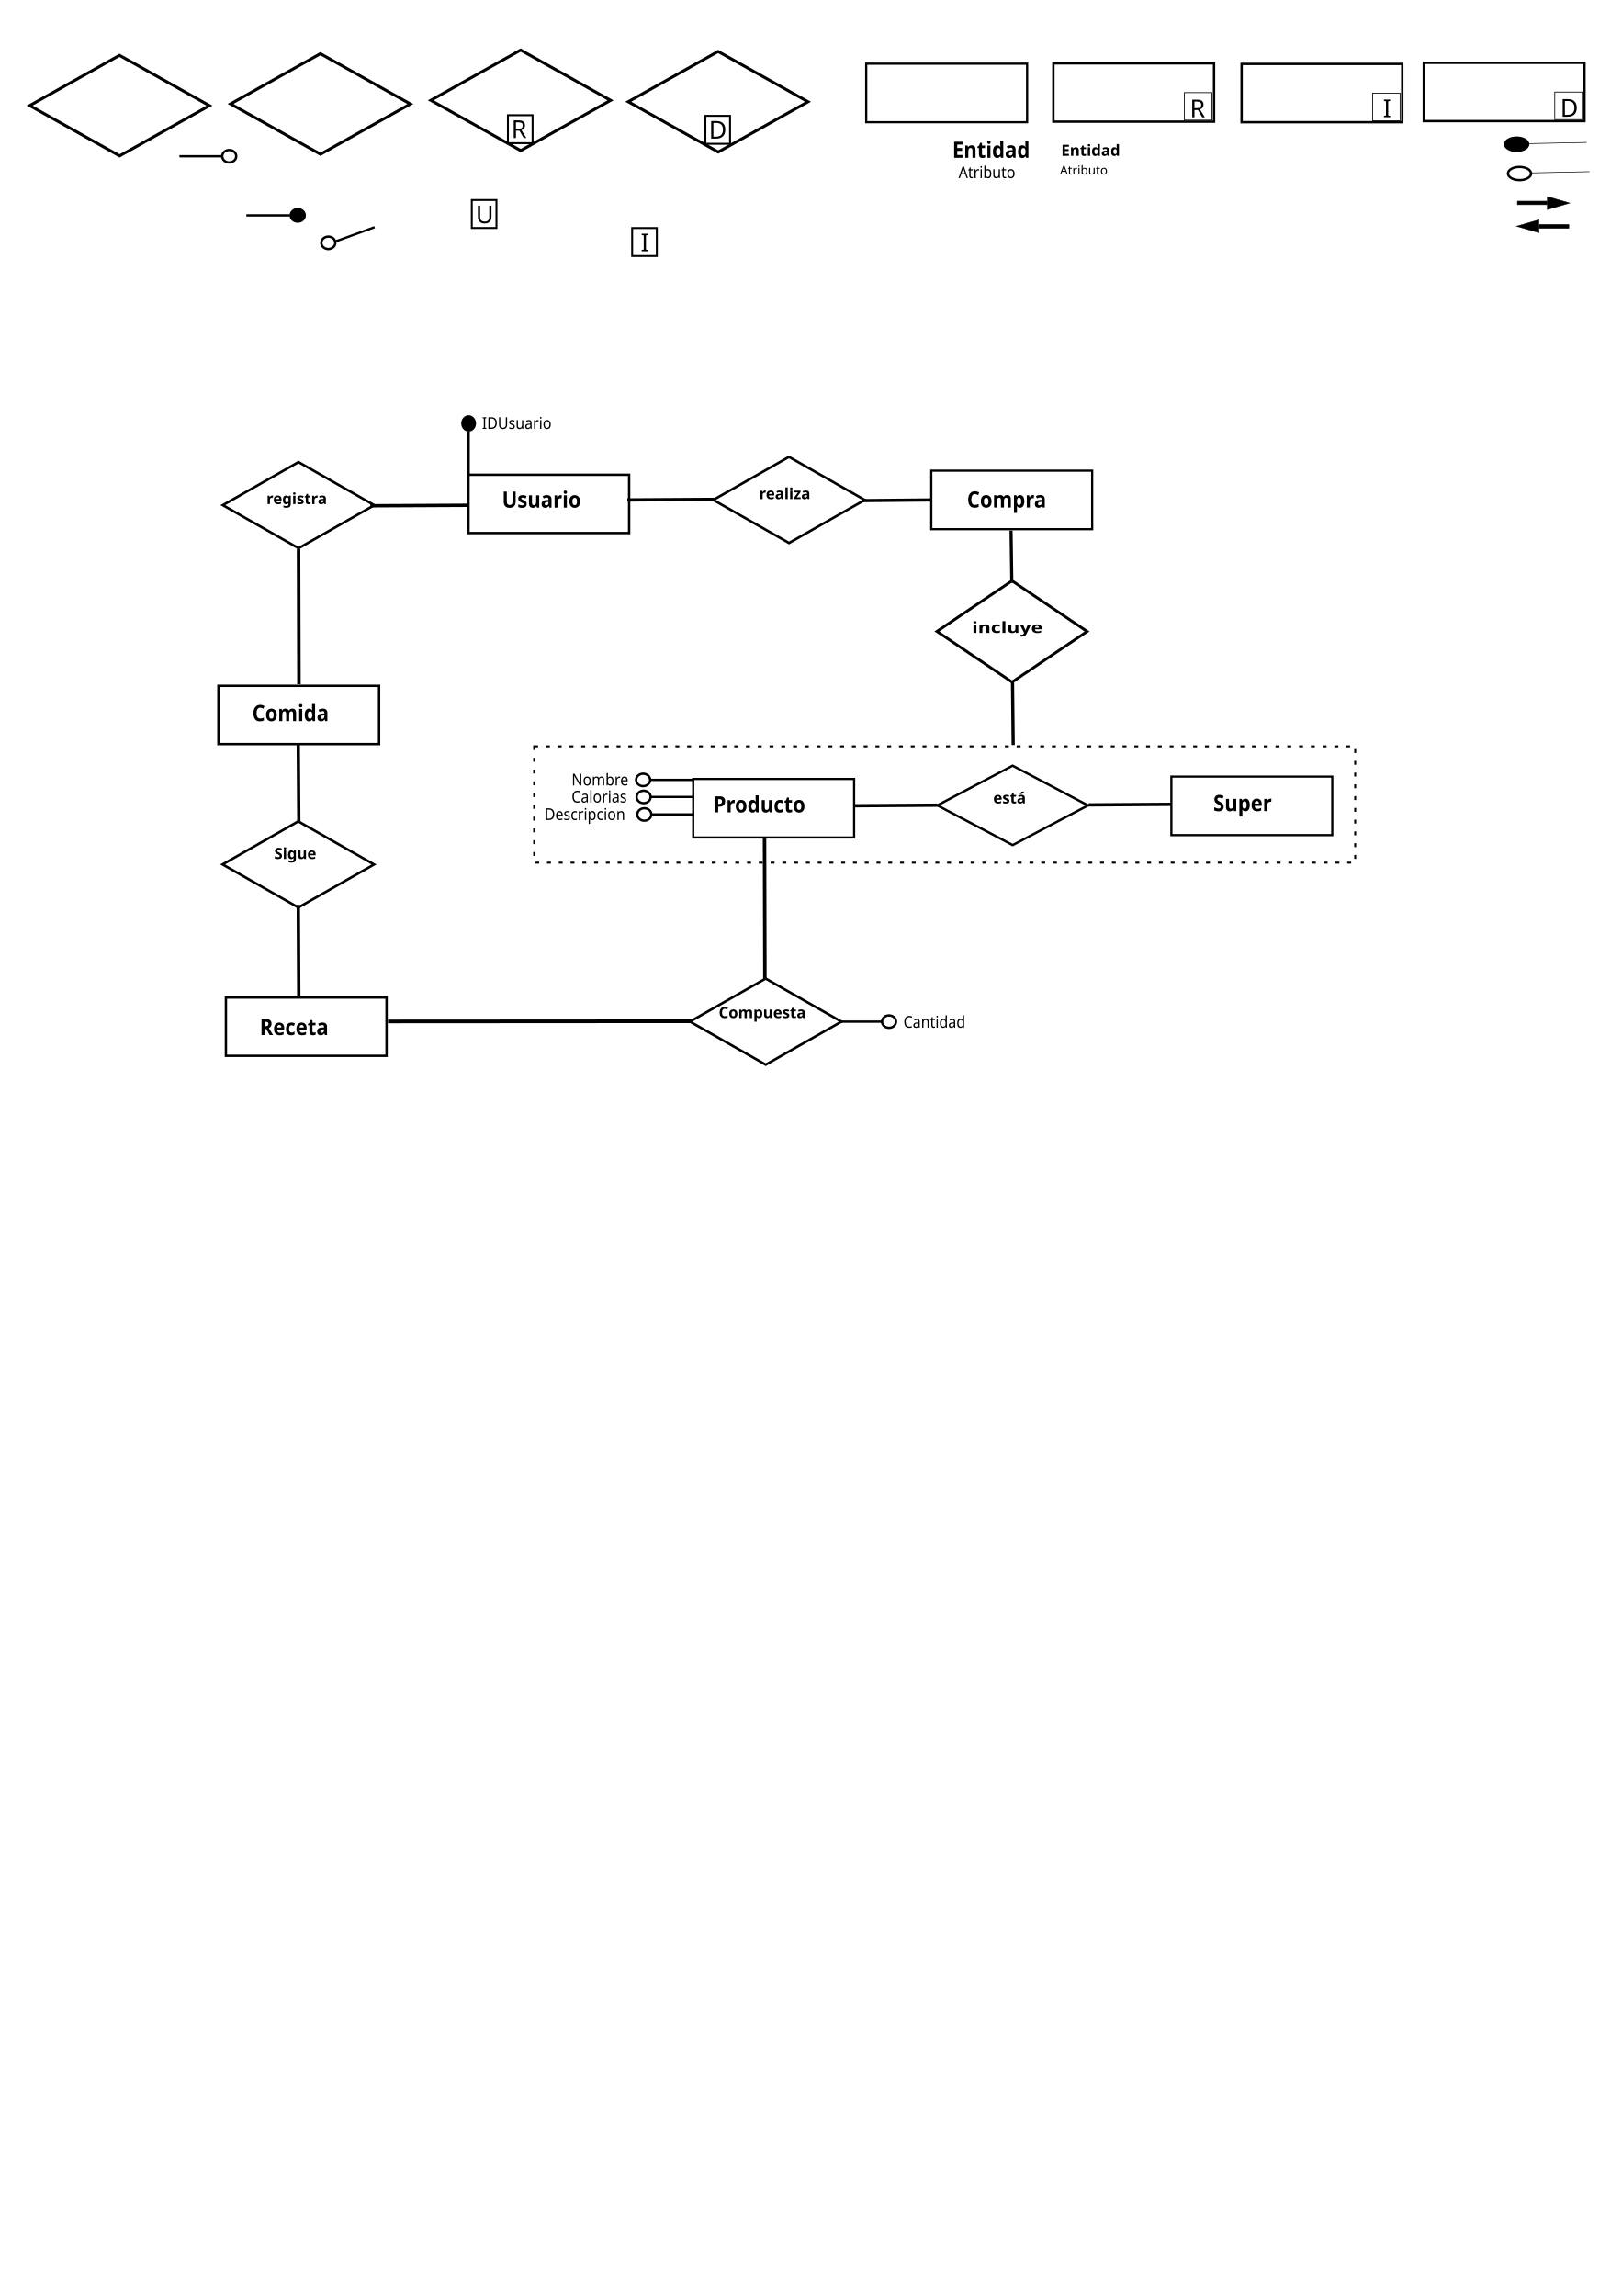
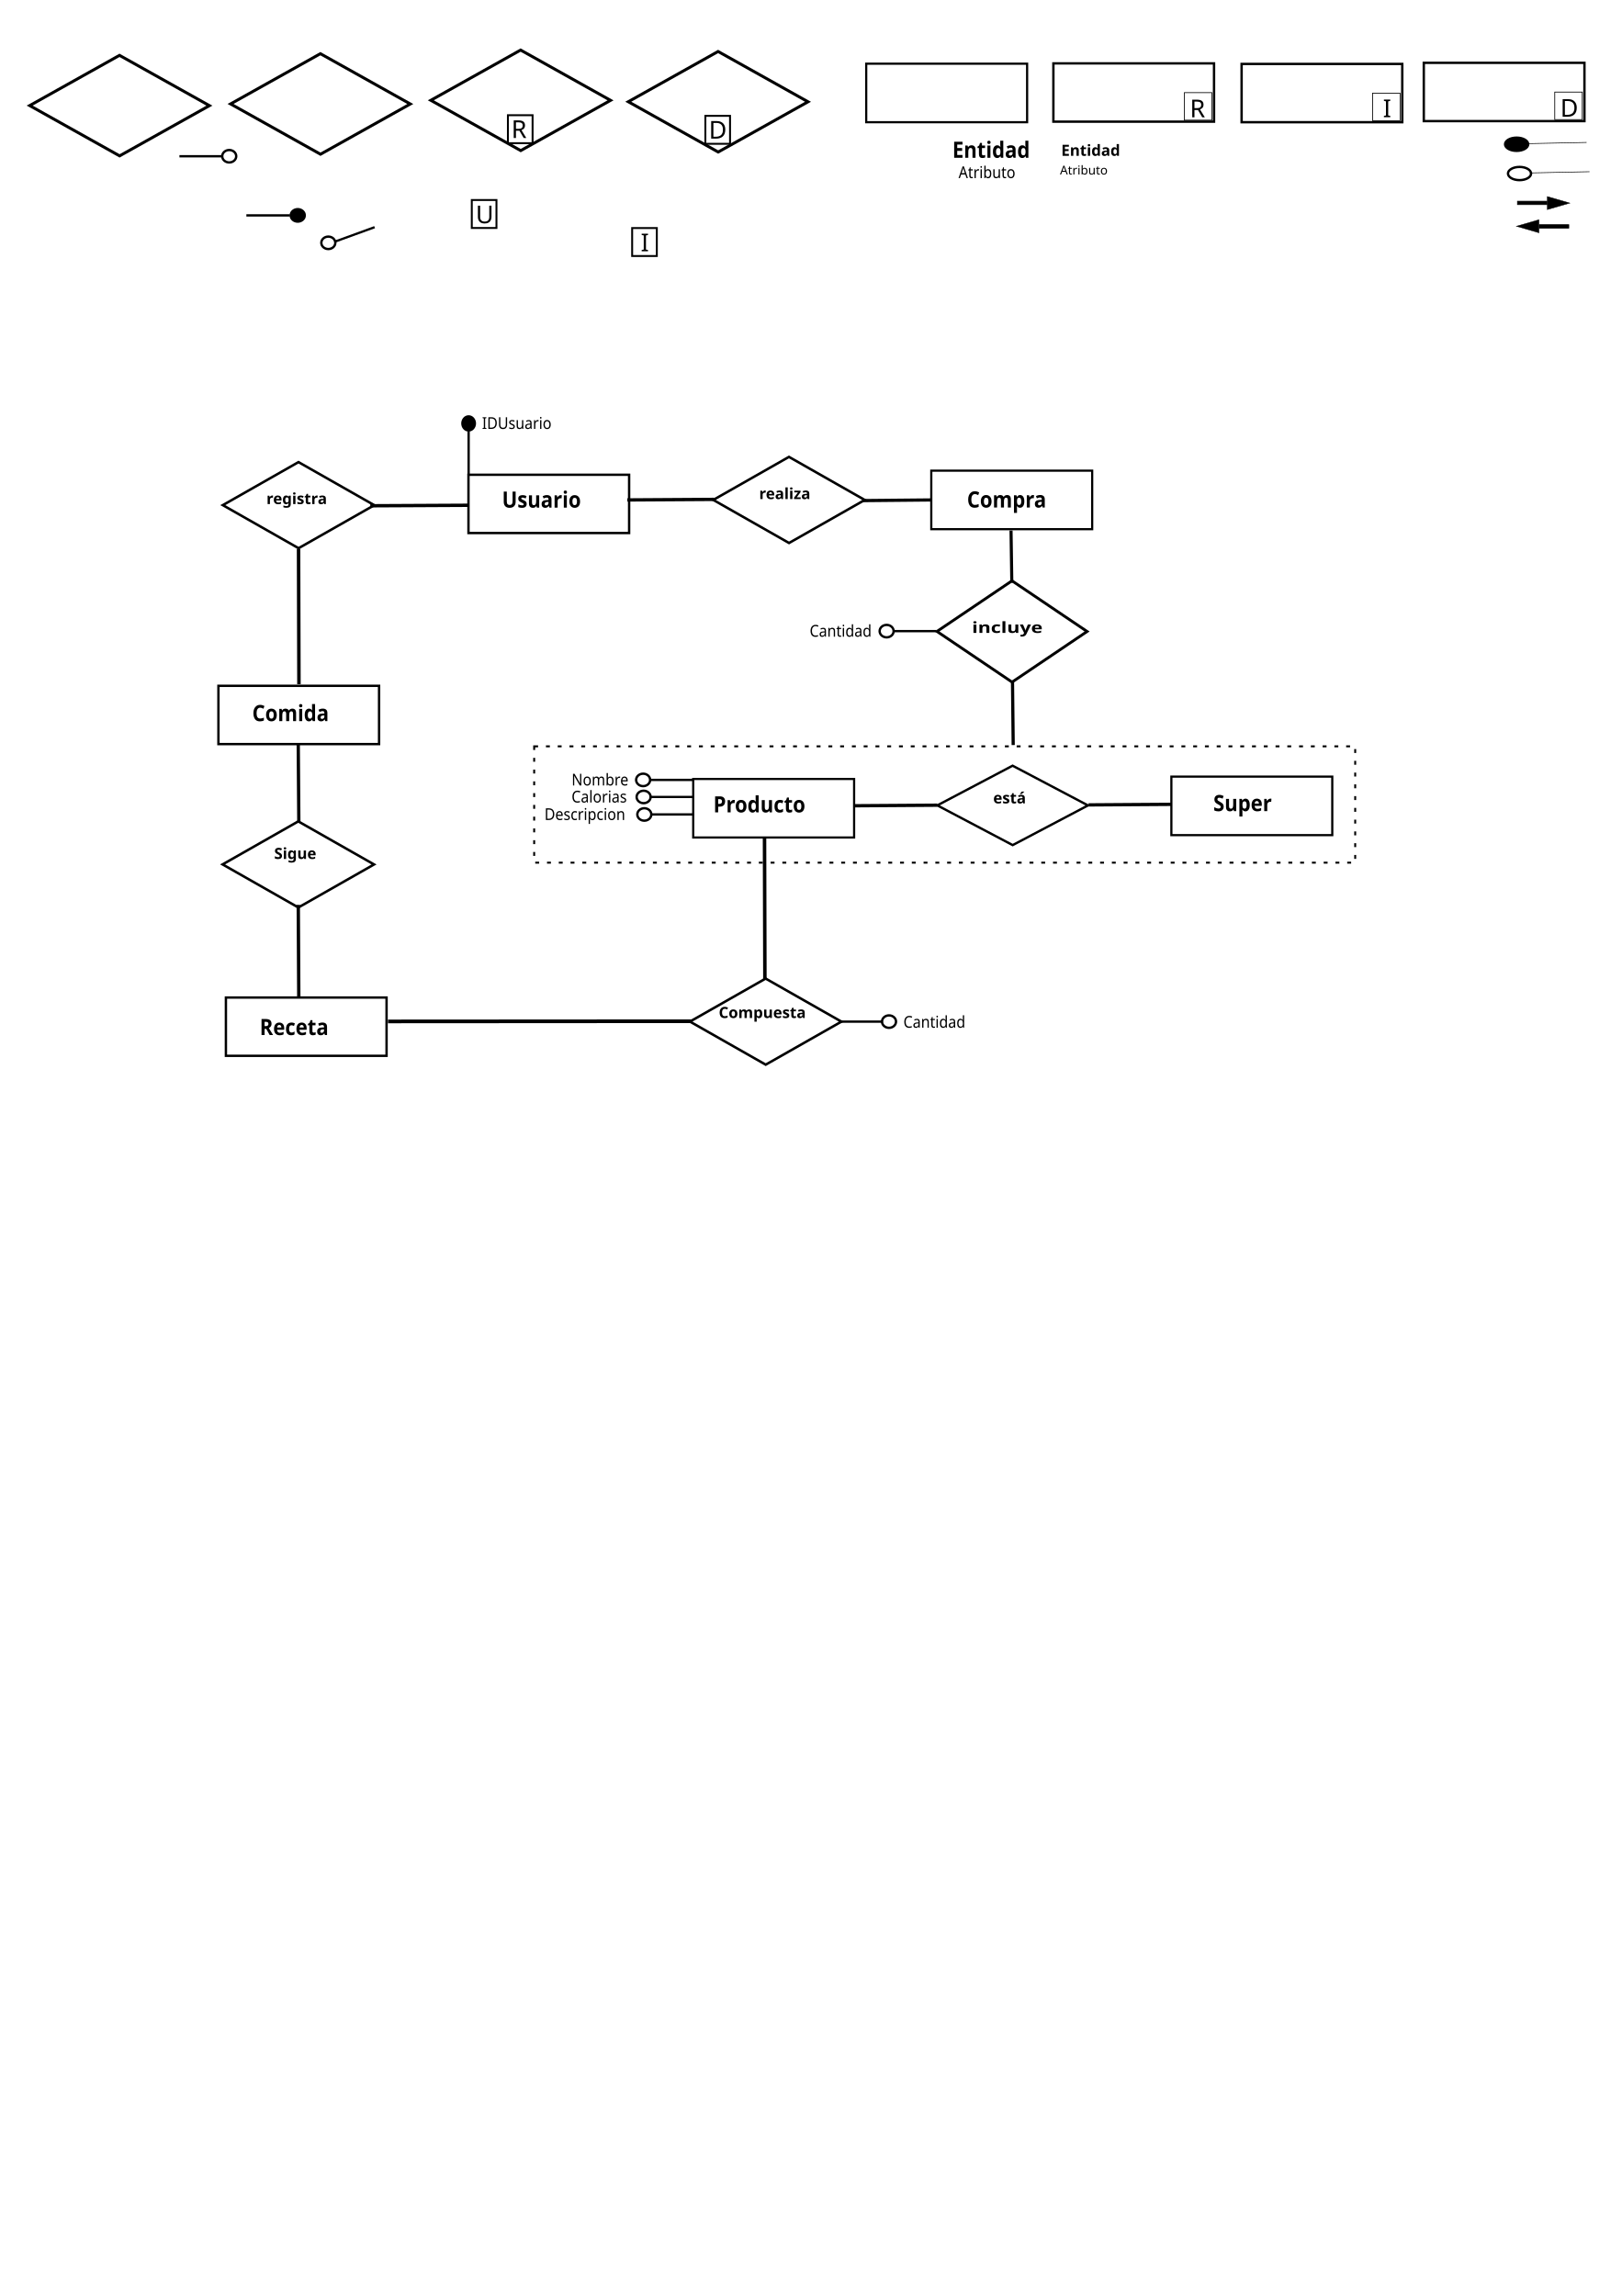
<svg xmlns="http://www.w3.org/2000/svg" version="1.1" id="svg2" height="2979.921" width="2104.724">
  <defs id="defs4">
    </defs>
  <g id="layer1" transform="translate(0,1927.559)">
    <g style="fill:#000000;fill-opacity:0;stroke:#000000;stroke-width:3.069;stroke-miterlimit:4;stroke-opacity:1;stroke-dasharray:none" id="g3759">
      <path id="path3771" style="fill:#e9e9ff;fill-rule:evenodd;stroke:none" d="m 1069.449,-1532.908 44.277,-18.255 0,73.43 -44.277,7.8 z" />
      <path id="path3761" style="fill:#353564;fill-rule:evenodd;stroke:none" d="m 995.155,-1578.715 0,78.632 74.294,30.151 0,-62.975 z" />
      <path id="path3763" style="fill:#4d4d9f;fill-rule:evenodd;stroke:none" d="m 995.155,-1578.715 41.602,-33.679 76.968,61.232 -44.277,18.255 z" />
      <path id="path3769" style="fill:#afafde;fill-rule:evenodd;stroke:none" d="m 995.155,-1500.083 41.602,-16.678 76.968,39.028 -44.277,7.8 z" />
      <path id="path3767" style="fill:#d7d7ff;fill-rule:evenodd;stroke:none" d="m 1036.758,-1612.395 0,95.633 76.968,39.028 0,-73.43 z" />
      <path id="path3765" style="fill:#8686bf;fill-rule:evenodd;stroke:none" d="m 995.155,-1578.715 41.602,-33.679 0,95.633 -41.602,16.678 z" />
    </g>
    <g style="fill:#000000;fill-opacity:0;stroke:#000000;stroke-width:3.069;stroke-miterlimit:4;stroke-opacity:1;stroke-dasharray:none" id="g3783">
      <path id="path3795" style="fill:#e9e9ff;fill-rule:evenodd;stroke:none" d="m 1223.89,-1560.611 65.621,-25.873 0,99.09 -65.621,10.196 z" />
      <path id="path3785" style="fill:#353564;fill-rule:evenodd;stroke:none" d="m 1147.601,-1635.338 0,112.822 76.289,45.318 0,-83.413 z" />
      <path id="path3787" style="fill:#4d4d9f;fill-rule:evenodd;stroke:none" d="m 1147.601,-1635.338 74.286,-57.824 67.624,106.678 -65.621,25.873 z" />
      <path id="path3793" style="fill:#afafde;fill-rule:evenodd;stroke:none" d="m 1147.601,-1522.516 74.286,-27.108 67.624,62.23 -65.621,10.196 z" />
      <path id="path3791" style="fill:#d7d7ff;fill-rule:evenodd;stroke:none" d="m 1221.887,-1693.162 0,143.538 67.624,62.23 0,-99.09 z" />
      <path id="path3789" style="fill:#8686bf;fill-rule:evenodd;stroke:none" d="m 1147.601,-1635.338 74.286,-57.824 0,143.538 -74.286,27.108 z" />
    </g>
    <g style="fill:#000000;fill-opacity:0;stroke:#000000;stroke-width:3.069;stroke-miterlimit:4;stroke-opacity:1;stroke-dasharray:none" id="g3797">
      <path id="path3809" style="fill:#e9e9ff;fill-rule:evenodd;stroke:none" d="m 1325.739,-1572.526 27.41,-9.091 0,7.619 -27.41,8.654 z" />
      <path id="path3799" style="fill:#353564;fill-rule:evenodd;stroke:none" d="m 1267.601,-1686.167 0,10.828 58.138,109.994 0,-7.182 z" />
      <path id="path3801" style="fill:#4d4d9f;fill-rule:evenodd;stroke:none" d="m 1267.601,-1686.167 37.143,-24.886 48.405,129.435 -27.41,9.091 z" />
      <path id="path3807" style="fill:#afafde;fill-rule:evenodd;stroke:none" d="m 1267.601,-1675.338 37.143,-23.862 48.405,125.202 -27.41,8.654 z" />
      <path id="path3805" style="fill:#d7d7ff;fill-rule:evenodd;stroke:none" d="m 1304.744,-1711.053 0,11.852 48.405,125.202 0,-7.619 z" />
      <path id="path3803" style="fill:#8686bf;fill-rule:evenodd;stroke:none" d="m 1267.601,-1686.167 37.143,-24.886 0,11.852 -37.143,23.862 z" />
    </g>
    <g transform="translate(1797.03,-1885.557)" id="g8271">
      <g id="g8234">
        <path id="path8226" d="m 265.799,180.848 -77.313,1.599" style="fill:none;stroke:#000000;stroke-width:0.83px;stroke-linecap:butt;stroke-linejoin:miter;stroke-opacity:1" />
      </g>
      <path style="fill:#000000;fill-opacity:0;stroke:#000000;stroke-width:3.069;stroke-miterlimit:4;stroke-opacity:1;stroke-dasharray:none" id="path8228" d="m 140,185.219 c 0,4.734 -6.716,8.571 -15,8.571 -8.284,0 -15,-3.838 -15,-8.571 0,-4.734 6.716,-8.571 15,-8.571 8.284,0 15,3.838 15,8.571 z" transform="translate(50,-2)" />
    </g>
    <text id="text8230" y="-1725.338" x="1377.203" style="font-size:20px;font-style:normal;font-weight:normal;line-height:125%;letter-spacing:0px;word-spacing:0px;fill:#000000;fill-opacity:1;stroke:none;font-family:Sans" xml:space="preserve">
      <tspan style="font-size:20px;font-weight:bold;-inkscape-font-specification:Sans Bold" y="-1725.338" x="1377.203" id="tspan8232">Entidad</tspan>
    </text>
    <g transform="translate(1792.744,-1951.272)" id="g8266">
      <g transform="translate(0.5172492,27.71428)" id="g8234-5">
        <path id="path8226-9" d="m 265.799,180.848 -77.313,1.599" style="fill:none;stroke:#000000;stroke-width:0.83px;stroke-linecap:butt;stroke-linejoin:miter;stroke-opacity:1" />
      </g>
      <path style="fill:#000000;fill-opacity:1;stroke:#000000;stroke-width:3.069;stroke-miterlimit:4;stroke-opacity:1;stroke-dasharray:none" id="path8228-9" d="m 140,185.219 c 0,4.734 -6.716,8.571 -15,8.571 -8.284,0 -15,-3.838 -15,-8.571 0,-4.734 6.716,-8.571 15,-8.571 8.284,0 15,3.838 15,8.571 z" transform="translate(50.51725,25.71428)" />
    </g>
    <g transform="translate(988.4585,-2019.129)" id="g8358">
      <g id="g8276" transform="translate(110,5.714282)">
        <rect style="fill:#000000;fill-opacity:0;stroke:#000000;stroke-width:3.069;stroke-miterlimit:4;stroke-opacity:1;stroke-dasharray:none" id="rect2985" width="208.502" height="75.645" x="268.606" y="168.111" />
        <rect style="fill:#000000;fill-opacity:0;stroke:#000000;stroke-opacity:1" id="rect3755" width="35.714" height="35.714" x="438.571" y="206.076" />
      </g>
      <text xml:space="preserve" style="font-size:32px;font-style:normal;font-weight:normal;line-height:125%;letter-spacing:0px;word-spacing:0px;fill:#000000;fill-opacity:1;stroke:none;font-family:Sans" x="555.714" y="243.791" id="text8280">
        <tspan id="tspan8282" x="555.714" y="243.791">R</tspan>
      </text>
    </g>
    <rect style="fill:#000000;fill-opacity:0;stroke:#000000;stroke-width:3.069;stroke-miterlimit:4;stroke-opacity:1;stroke-dasharray:none" id="rect2985-6" width="208.502" height="75.645" x="1611.35" y="-1844.589" />
    <g id="g3359">
      <rect y="-1806.624" x="1781.316" height="35.714" width="35.714" id="rect3755-1" style="fill:#000000;fill-opacity:0;stroke:#000000;stroke-opacity:1" />
      <g transform="translate(0.5714286,-0.8571429)" id="g3353">
        <text id="text8280-4" y="-1774.624" x="1794.173" style="font-size:32px;font-style:normal;font-weight:normal;line-height:125%;letter-spacing:0px;word-spacing:0px;fill:#000000;fill-opacity:1;stroke:none;font-family:Sans" xml:space="preserve">
          <tspan y="-1774.624" x="1794.173" id="tspan8282-3">I</tspan>
        </text>
      </g>
    </g>
    <g transform="translate(1582.03,-2404.843)" id="g8365">
      <g id="g8276-1" transform="translate(-2.85714,390.7143)">
        <rect style="fill:#000000;fill-opacity:0;stroke:#000000;stroke-width:3.069;stroke-miterlimit:4;stroke-opacity:1;stroke-dasharray:none" id="rect2985-65" width="208.502" height="75.645" x="268.606" y="168.111" />
        <rect style="fill:#000000;fill-opacity:0;stroke:#000000;stroke-opacity:1" id="rect3755-9" width="35.714" height="35.714" x="438.571" y="206.076" />
      </g>
      <text xml:space="preserve" style="font-size:32px;font-style:normal;font-weight:normal;line-height:125%;letter-spacing:0px;word-spacing:0px;fill:#000000;fill-opacity:1;stroke:none;font-family:Sans" x="442.857" y="628.791" id="text8280-3">
        <tspan id="tspan8282-38" x="442.857" y="628.791">D</tspan>
      </text>
    </g>
    <g id="g8509" transform="translate(1756.316,-2055.557)">
      <rect style="fill:#000000;fill-opacity:1;stroke:#000000;stroke-width:0.848;stroke-miterlimit:4;stroke-opacity:1;stroke-dasharray:none" id="rect8391" width="38.259" height="4.442" x="213.013" y="389.13" />
      <path id="path8449" d="m 251.695,383.04 0,17.023 29.39,-8.502 -29.39,-8.521 z" style="fill:#000000;fill-opacity:1;stroke:#000000;stroke-width:0.481" />
    </g>
    <text xml:space="preserve" style="font-size:40px;font-style:normal;font-weight:normal;line-height:125%;letter-spacing:0px;word-spacing:0px;fill:#000000;fill-opacity:1;stroke:none;font-family:Sans" x="1375.601" y="-1701.052" id="text8513">
      <tspan x="1375.601" y="-1701.052" id="tspan8517" style="font-size:16px">Atributo</tspan>
    </text>
    <g id="g8509-6" transform="matrix(-1,0,0,-1,2248.987,-1242.359)">
      <rect style="fill:#000000;fill-opacity:1;stroke:#000000;stroke-width:0.848;stroke-miterlimit:4;stroke-opacity:1;stroke-dasharray:none" id="rect8391-7" width="38.259" height="4.442" x="213.013" y="389.13" />
      <path id="path8449-9" d="m 251.695,383.04 0,17.023 29.39,-8.502 -29.39,-8.521 z" style="fill:#000000;fill-opacity:1;stroke:#000000;stroke-width:0.481" />
    </g>
    <rect style="fill:#000000;fill-opacity:0;stroke:#000000;stroke-width:2.826;stroke-miterlimit:4;stroke-opacity:1;stroke-dasharray:none" id="rect8547" width="208.814" height="75.957" x="1124.164" y="-1844.902" />
    <rect style="fill:#000000;fill-opacity:0;stroke:#000000;stroke-width:4.457;stroke-miterlimit:4;stroke-opacity:1;stroke-dasharray:none" id="rect8545-3" width="133.574" height="133.72" x="-2294.745" y="1386.84" transform="matrix(-0.8727383,0.4881884,-0.8727383,-0.4881884,0,0)" ry="0" />
    <g id="g4507" transform="translate(-72.71068,-89.88327)">
      <rect y="-1688.15" x="731.877" height="36.3" width="32.015" id="rect8567" style="fill:#000000;fill-opacity:0;stroke:#000000;stroke-width:2.483;stroke-miterlimit:4;stroke-opacity:1;stroke-dasharray:none" />
      <text id="text8569" y="-1658.571" x="736.313" style="font-size:40px;font-style:normal;font-weight:normal;line-height:125%;letter-spacing:0px;word-spacing:0px;fill:#000000;fill-opacity:1;stroke:none;font-family:Sans" xml:space="preserve">
        <tspan style="font-size:32px" y="-1658.571" x="736.313" id="tspan8571">R</tspan>
      </text>
    </g>
    <rect style="fill:#000000;fill-opacity:0;stroke:#000000;stroke-width:4.457;stroke-miterlimit:4;stroke-opacity:1;stroke-dasharray:none" id="rect8545-3-6" width="133.574" height="133.72" x="-2439.675" y="1238.125" transform="matrix(-0.8727383,0.4881884,-0.8727383,-0.4881884,0,0)" ry="0" />
    <g id="g6250">
      <rect y="-1777.217" x="915.421" height="36.3" width="32.015" id="rect8567-4" style="fill:#000000;fill-opacity:0;stroke:#000000;stroke-width:2.483;stroke-miterlimit:4;stroke-opacity:1;stroke-dasharray:none" />
      <text id="text8569-1" y="-1747.638" x="919.857" style="font-size:40px;font-style:normal;font-weight:normal;line-height:125%;letter-spacing:0px;word-spacing:0px;fill:#000000;fill-opacity:1;stroke:none;font-family:Sans" xml:space="preserve">
        <tspan style="font-size:32px" y="-1747.638" x="919.857" id="tspan8571-6">D</tspan>
      </text>
    </g>
    <rect style="fill:#000000;fill-opacity:0;stroke:#000000;stroke-width:4.457;stroke-miterlimit:4;stroke-opacity:1;stroke-dasharray:none" id="rect8545-3-4" width="133.574" height="133.72" x="-2141.046" y="1530.902" transform="matrix(-0.8727383,0.4881884,-0.8727383,-0.4881884,0,0)" ry="0" />
    <rect style="fill:#000000;fill-opacity:0;stroke:#000000;stroke-width:4.457;stroke-miterlimit:4;stroke-opacity:1;stroke-dasharray:none" id="rect8545-3-9" width="133.574" height="133.72" x="-1989.487" y="1678.072" transform="matrix(-0.8727383,0.4881884,-0.8727383,-0.4881884,0,0)" ry="0" />
    <text id="text8230-0-2" y="-1637.596" x="1300.221" style="font-size:27.696px;font-style:normal;font-weight:normal;line-height:125%;letter-spacing:0px;word-spacing:0px;fill:#000000;fill-opacity:1;stroke:none;font-family:Sans" xml:space="preserve" transform="scale(0.9505559,1.052016)">
      <tspan style="font-size:27.696px;font-weight:bold;-inkscape-font-specification:Sans Bold" y="-1637.596" x="1300.221" id="tspan8232-0-5">Entidad</tspan>
    </text>
    <text xml:space="preserve" style="font-size:50.281px;font-style:normal;font-weight:normal;line-height:125%;letter-spacing:0px;word-spacing:0px;fill:#000000;fill-opacity:1;stroke:none;font-family:Sans" x="1312.573" y="-1607.803" id="text8513-4" transform="scale(0.947755,1.055125)">
      <tspan x="1312.573" y="-1607.803" id="tspan8517-1" style="font-size:20.112px">Atributo</tspan>
    </text>
    <g id="g4104" transform="translate(0,-76)">
      <path transform="translate(206.5934,-1910.387)" d="m 188.899,338.372 c 0,4.463 -4.07,8.081 -9.091,8.081 -5.021,0 -9.091,-3.618 -9.091,-8.081 0,-4.463 4.07,-8.081 9.091,-8.081 5.021,0 9.091,3.618 9.091,8.081 z" id="path3264-0-2" style="fill:#000000;fill-opacity:1;stroke:#000000;stroke-width:3.069;stroke-miterlimit:4;stroke-opacity:1;stroke-dasharray:none" />
      <path id="path3266-2-9" d="m 319.731,-1572.014 c 35.355,0 56.569,0 56.569,0" style="fill:none;stroke:#000000;stroke-width:3;stroke-linecap:butt;stroke-linejoin:miter;stroke-miterlimit:4;stroke-opacity:1;stroke-dasharray:none" />
    </g>
    <g id="g4134" transform="translate(0,-76)">
      <path transform="translate(117.6797,-1987.158)" d="m 188.899,338.372 c 0,4.463 -4.07,8.081 -9.091,8.081 -5.021,0 -9.091,-3.618 -9.091,-8.081 0,-4.463 4.07,-8.081 9.091,-8.081 5.021,0 9.091,3.618 9.091,8.081 z" id="path3264-6" style="fill:#000000;fill-opacity:0;stroke:#000000;stroke-width:3.069;stroke-miterlimit:4;stroke-opacity:1;stroke-dasharray:none" />
      <path id="path3266-6" d="m 232.857,-1648.786 c 35.355,0 56.569,0 56.569,0" style="fill:none;stroke:#000000;stroke-width:3;stroke-linecap:butt;stroke-linejoin:miter;stroke-miterlimit:4;stroke-opacity:1;stroke-dasharray:none" />
    </g>
    <rect style="fill:#000000;fill-opacity:0;stroke:#000000;stroke-width:2.826;stroke-miterlimit:4;stroke-opacity:1;stroke-dasharray:none" id="rect8547-0" width="208.814" height="75.957" x="1208.613" y="-1316.698" />
    <text id="text8230-0-1" y="-1206.131" x="1320.224" style="font-size:27.696px;font-style:normal;font-weight:normal;line-height:125%;letter-spacing:0px;word-spacing:0px;fill:#000000;fill-opacity:1;stroke:none;font-family:Sans" xml:space="preserve" transform="scale(0.9505559,1.052016)">
      <tspan style="font-size:27.696px;font-weight:bold;-inkscape-font-specification:Sans Bold" y="-1206.131" x="1320.224" id="tspan8232-0-0">Compra</tspan>
    </text>
    <rect style="fill:#000000;fill-opacity:0;stroke:#000000;stroke-width:2.826;stroke-miterlimit:4;stroke-opacity:1;stroke-dasharray:none" id="rect8547-6-9" width="208.814" height="75.957" x="1520.202" y="-919.612" />
    <text id="text8230-0-6-5" y="-831.559" x="1656.523" style="font-size:27.696px;font-style:normal;font-weight:normal;line-height:125%;letter-spacing:0px;word-spacing:0px;fill:#000000;fill-opacity:1;stroke:none;font-family:Sans" xml:space="preserve" transform="scale(0.9505559,1.052016)">
      <tspan style="font-size:27.696px;font-weight:bold;-inkscape-font-specification:Sans Bold" y="-831.559" x="1656.523" id="tspan8232-0-9-0">Super</tspan>
      <tspan style="font-size:27.696px;font-weight:bold;-inkscape-font-specification:Sans Bold" y="-796.939" x="1656.523" id="tspan3214" />
    </text>
    <rect style="fill:#000000;fill-opacity:0;stroke:#000000;stroke-width:2.545;stroke-miterlimit:4;stroke-opacity:1;stroke-dasharray:5.091, 10.181;stroke-dashoffset:0" id="rect4812" width="1065.52" height="150.967" x="693.244" y="-958.902" />
    <rect style="fill:#000000;fill-opacity:0;stroke:#000000;stroke-width:3.919;stroke-miterlimit:4;stroke-opacity:1;stroke-dasharray:none" id="rect8545-3-2" width="117.46" height="117.588" x="-1841.425" y="139.48" transform="matrix(-0.8289456,0.5593292,-0.8289456,-0.5593292,0,0)" ry="0" />
    <text id="text8230-8" y="-1248.784" x="1117.265" style="font-size:22.58px;font-style:normal;font-weight:normal;line-height:125%;letter-spacing:0px;word-spacing:0px;fill:#000000;fill-opacity:1;stroke:none;font-family:Sans" xml:space="preserve" transform="scale(1.128976,0.8857586)">
      <tspan style="font-size:22.58px;font-weight:bold;-inkscape-font-specification:Sans Bold" y="-1248.784" x="1117.265" id="tspan8232-3">incluye</tspan>
    </text>
    <path style="fill:none;stroke:#000000;stroke-width:4;stroke-linecap:butt;stroke-linejoin:miter;stroke-miterlimit:4;stroke-opacity:1;stroke-dasharray:none" d="m 1313.127,-1171.33 -1.01,-67.68" id="path4966" />
    <path style="fill:none;stroke:#000000;stroke-width:4.122;stroke-linecap:butt;stroke-linejoin:miter;stroke-miterlimit:4;stroke-opacity:1;stroke-dasharray:none" d="m 1314.922,-960.58 -0.888,-81.701" id="path4966-0" />
    <rect style="fill:#000000;fill-opacity:0;stroke:#000000;stroke-width:3.686;stroke-miterlimit:4;stroke-opacity:1;stroke-dasharray:none" id="rect8545-3-7" width="110.468" height="110.589" x="-1744.112" y="148.019" transform="matrix(-0.8846472,0.4662609,-0.8846472,-0.4662609,0,0)" ry="0" />
    <path style="fill:none;stroke:#000000;stroke-width:4.283;stroke-linecap:butt;stroke-linejoin:miter;stroke-miterlimit:4;stroke-opacity:1;stroke-dasharray:none" d="m 1108.652,-881.788 107.803,-0.727" id="path4966-5" />
    <path style="fill:none;stroke:#000000;stroke-width:4.283;stroke-linecap:butt;stroke-linejoin:miter;stroke-miterlimit:4;stroke-opacity:1;stroke-dasharray:none" d="m 1412.748,-882.899 107.803,-0.727" id="path4966-5-1" />
    <text id="text8230-9" y="-884.858" x="1288.97" style="font-size:20px;font-style:normal;font-weight:normal;line-height:125%;letter-spacing:0px;word-spacing:0px;fill:#000000;fill-opacity:1;stroke:none;font-family:Sans" xml:space="preserve">
      <tspan style="font-size:20px;font-weight:bold;-inkscape-font-specification:Sans Bold" y="-884.858" x="1288.97" id="tspan8232-0">está</tspan>
    </text>
    <rect style="fill:#000000;fill-opacity:0;stroke:#000000;stroke-width:3.77;stroke-miterlimit:4;stroke-opacity:1;stroke-dasharray:none" id="rect8545-3-90" width="112.988" height="113.112" x="-1938.964" y="648.005" transform="matrix(-0.8693064,0.4942736,-0.8693064,-0.4942736,0,0)" ry="0" />
    <text id="text8230-4" y="-1279.827" x="985.179" style="font-size:20px;font-style:normal;font-weight:normal;line-height:125%;letter-spacing:0px;word-spacing:0px;fill:#000000;fill-opacity:1;stroke:none;font-family:Sans" xml:space="preserve">
      <tspan style="font-size:20px;font-weight:bold;-inkscape-font-specification:Sans Bold" y="-1279.827" x="985.179" id="tspan8232-9">realiza</tspan>
    </text>
    <path style="fill:none;stroke:#000000;stroke-width:4.172;stroke-linecap:butt;stroke-linejoin:miter;stroke-miterlimit:4;stroke-opacity:1;stroke-dasharray:none" d="m 1120.099,-1277.854 88.692,-0.839" id="path4966-5-8" />
    <path style="fill:none;stroke:#000000;stroke-width:4.369;stroke-linecap:butt;stroke-linejoin:miter;stroke-miterlimit:4;stroke-opacity:1;stroke-dasharray:none" d="m 480.602,-1271.137 127.239,-0.641" id="path4966-5-8-1" />
    <rect style="fill:#000000;fill-opacity:0;stroke:#000000;stroke-width:2.826;stroke-miterlimit:4;stroke-opacity:1;stroke-dasharray:none" id="rect8547-6" width="208.814" height="75.957" x="899.649" y="-916.561" />
    <text id="text8230-0-6" y="-830.016" x="973.859" style="font-size:27.696px;font-style:normal;font-weight:normal;line-height:125%;letter-spacing:0px;word-spacing:0px;fill:#000000;fill-opacity:1;stroke:none;font-family:Sans" xml:space="preserve" transform="scale(0.9505559,1.052016)">
      <tspan style="font-size:27.696px;font-weight:bold;-inkscape-font-specification:Sans Bold" y="-830.016" x="973.859" id="tspan8232-0-9">Producto</tspan>
    </text>
    <text xml:space="preserve" style="font-size:40px;font-style:normal;font-weight:normal;line-height:125%;letter-spacing:0px;word-spacing:0px;fill:#000000;fill-opacity:1;stroke:none;font-family:Sans" x="534.286" y="442.778" id="text4119" transform="translate(0,-1927.559)">
      <tspan id="tspan4121" x="534.286" y="442.778" />
    </text>
    <g id="g8448" transform="translate(-40.42641,-26.28427)">
      <rect y="-1641.682" x="652.714" height="36.3" width="32.015" id="rect8567-7-2" style="fill:#000000;fill-opacity:0;stroke:#000000;stroke-width:2.483;stroke-miterlimit:4;stroke-opacity:1;stroke-dasharray:none" />
      <text id="text8569-5-9" y="-1611.532" x="657.783" style="font-size:40px;font-style:normal;font-weight:normal;line-height:125%;letter-spacing:0px;word-spacing:0px;fill:#000000;fill-opacity:1;stroke:none;font-family:Sans" xml:space="preserve">
        <tspan style="font-size:32px" y="-1611.532" x="657.783" id="tspan8571-2-0">U</tspan>
      </text>
    </g>
    <g id="g9662">
      <rect y="-1631.581" x="820.399" height="36.3" width="32.015" id="rect8567-7-2-1" style="fill:#000000;fill-opacity:0;stroke:#000000;stroke-width:2.483;stroke-miterlimit:4;stroke-opacity:1;stroke-dasharray:none" />
      <text id="text8569-5-9-3" y="-1601.431" x="831.468" style="font-size:40px;font-style:normal;font-weight:normal;line-height:125%;letter-spacing:0px;word-spacing:0px;fill:#000000;fill-opacity:1;stroke:none;font-family:Sans" xml:space="preserve">
        <tspan style="font-size:32px" y="-1601.431" x="831.468" id="tspan8571-2-0-3">I</tspan>
      </text>
    </g>
    <g transform="translate(-5.950618,-298.9154)" id="g10193">
      <path transform="matrix(-1,0,0,-1,611.8501,-975.1244)" d="m 188.899,338.372 c 0,4.463 -4.07,8.081 -9.091,8.081 -5.021,0 -9.091,-3.618 -9.091,-8.081 0,-4.463 4.07,-8.081 9.091,-8.081 5.021,0 9.091,3.618 9.091,8.081 z" id="path3264-6-4-0-0-6" style="fill:#000000;fill-opacity:0;stroke:#000000;stroke-width:3.069;stroke-miterlimit:4;stroke-opacity:1;stroke-dasharray:none" />
      <path id="path3266-6-6-9-1-3" d="m 441.647,-1315.427 c 31.533,-11.477 50.453,-18.363 50.453,-18.363" style="fill:none;stroke:#000000;stroke-width:2.923;stroke-linecap:butt;stroke-linejoin:miter;stroke-miterlimit:4;stroke-opacity:1;stroke-dasharray:none" />
    </g>
    <path style="fill:none;stroke:#000000;stroke-width:4.308;stroke-linecap:butt;stroke-linejoin:miter;stroke-miterlimit:4;stroke-opacity:1;stroke-dasharray:none" d="m 814.15,-1278.716 112.842,-0.703" id="path4966-5-8-4" />
    <g transform="translate(-418.796,824.4923)" id="g16682-5">
      <rect y="-1457.382" x="711.974" height="75.645" width="208.502" id="rect2985-4-9" style="fill:#000000;fill-opacity:0;stroke:#000000;stroke-width:3.069;stroke-miterlimit:4;stroke-opacity:1;stroke-dasharray:none" />
    </g>
    <g id="g16814" transform="translate(-58,118)">
      <g id="g16682-4" transform="translate(-370.5103,301.9209)">
        <rect style="fill:#000000;fill-opacity:0;stroke:#000000;stroke-width:3.069;stroke-miterlimit:4;stroke-opacity:1;stroke-dasharray:none" id="rect2985-4-2" width="208.502" height="75.645" x="711.974" y="-1457.382" />
      </g>
      <text transform="scale(0.9505559,1.052016)" xml:space="preserve" style="font-size:27.696px;font-style:normal;font-weight:normal;line-height:125%;letter-spacing:0px;word-spacing:0px;fill:#000000;fill-opacity:1;stroke:none;font-family:Sans" x="405.369" y="-1054.768" id="text8230-0-2-0-0">
        <tspan id="tspan8232-0-5-9-2" x="405.369" y="-1054.768" style="font-size:27.696px;font-weight:bold;-inkscape-font-specification:Sans Bold">Comida</tspan>
      </text>
    </g>
    <text id="text8230-0-2-0-05" y="-555.319" x="354.571" style="font-size:27.696px;font-style:normal;font-weight:normal;line-height:125%;letter-spacing:0px;word-spacing:0px;fill:#000000;fill-opacity:1;stroke:none;font-family:Sans" xml:space="preserve" transform="scale(0.9505559,1.052016)">
      <tspan style="font-size:27.696px;font-weight:bold;-inkscape-font-specification:Sans Bold" y="-555.319" x="354.571" id="tspan8232-0-5-9-7">Receta</tspan>
    </text>
    <rect style="fill:#000000;fill-opacity:0;stroke:#000000;stroke-width:3.77;stroke-miterlimit:4;stroke-opacity:1;stroke-dasharray:none" id="rect8545-3-90-3" width="112.988" height="113.112" x="-1565.992" y="1007.266" transform="matrix(-0.8693064,0.4942736,-0.8693064,-0.4942736,0,0)" ry="0" />
    <text id="text8230-4-0" y="-1273.325" x="345.741" style="font-size:20px;font-style:normal;font-weight:normal;line-height:125%;letter-spacing:0px;word-spacing:0px;fill:#000000;fill-opacity:1;stroke:none;font-family:Sans" xml:space="preserve">
      <tspan style="font-size:20px;font-weight:bold;-inkscape-font-specification:Sans Bold" y="-1273.325" x="345.741" id="tspan8232-9-3">registra</tspan>
    </text>
    <path style="fill:none;stroke:#000000;stroke-width:4.514;stroke-linecap:butt;stroke-linejoin:miter;stroke-miterlimit:4;stroke-opacity:1;stroke-dasharray:none" d="m 387.466,-1215.185 0.496,175.665" id="path4966-5-8-1-5" />
    <path style="fill:none;stroke:#000000;stroke-width:4.251;stroke-linecap:butt;stroke-linejoin:miter;stroke-miterlimit:4;stroke-opacity:1;stroke-dasharray:none" d="m 387.049,-962.46 0.76,101.644" id="path4966-5-8-1-5-7" />
    <rect style="fill:#000000;fill-opacity:0;stroke:#000000;stroke-width:3.77;stroke-miterlimit:4;stroke-opacity:1;stroke-dasharray:none" id="rect8545-3-90-3-8" width="112.988" height="113.112" x="-1094.139" y="535.742" transform="matrix(-0.8693064,0.4942736,-0.8693064,-0.4942736,0,0)" ry="0" />
    <text id="text8230-4-0-7" y="-812.77" x="355.762" style="font-size:20px;font-style:normal;font-weight:normal;line-height:125%;letter-spacing:0px;word-spacing:0px;fill:#000000;fill-opacity:1;stroke:none;font-family:Sans" xml:space="preserve">
      <tspan style="font-size:20px;font-weight:bold;-inkscape-font-specification:Sans Bold" y="-812.77" x="355.762" id="tspan8232-9-3-7">Sigue</tspan>
    </text>
    <rect style="fill:#000000;fill-opacity:0;stroke:#000000;stroke-width:3.77;stroke-miterlimit:4;stroke-opacity:1;stroke-dasharray:none" id="rect8545-3-90-2" width="112.988" height="113.112" x="-1236.642" y="-19.487" transform="matrix(-0.8693064,0.4942736,-0.8693064,-0.4942736,0,0)" ry="0" />
    <text id="text8230-4-2" y="-606.335" x="932.758" style="font-size:20px;font-style:normal;font-weight:normal;line-height:125%;letter-spacing:0px;word-spacing:0px;fill:#000000;fill-opacity:1;stroke:none;font-family:Sans" xml:space="preserve">
      <tspan style="font-size:20px;font-weight:bold;-inkscape-font-specification:Sans Bold" y="-606.335" x="932.758" id="tspan8232-9-7">Compuesta</tspan>
    </text>
    <path style="fill:none;stroke:#000000;stroke-width:4.764;stroke-linecap:butt;stroke-linejoin:miter;stroke-miterlimit:4;stroke-opacity:1;stroke-dasharray:none" d="m 503.53,-601.88 393.814,-0.246" id="path4966-5-8-4-7" />
    <path style="fill:none;stroke:#000000;stroke-width:4.34;stroke-linecap:butt;stroke-linejoin:miter;stroke-miterlimit:4;stroke-opacity:1;stroke-dasharray:none" d="m 387.094,-753.129 0.67,120.125" id="path4966-5-8-1-5-7-5" />
    <path style="fill:none;stroke:#000000;stroke-width:4.533;stroke-linecap:butt;stroke-linejoin:miter;stroke-miterlimit:4;stroke-opacity:1;stroke-dasharray:none" d="M 992.19,-841.033 992.667,-656.815" id="path4966-5-8-1-5-7-6" />
    <g id="g16682" transform="translate(-104,146)">
      <rect y="-1457.382" x="711.974" height="75.645" width="208.502" id="rect2985-4" style="fill:#000000;fill-opacity:0;stroke:#000000;stroke-width:3.069;stroke-miterlimit:4;stroke-opacity:1;stroke-dasharray:none" />
    </g>
    <text id="text8230-0-2-0" y="-1206.025" x="685.415" style="font-size:27.696px;font-style:normal;font-weight:normal;line-height:125%;letter-spacing:0px;word-spacing:0px;fill:#000000;fill-opacity:1;stroke:none;font-family:Sans" xml:space="preserve" transform="scale(0.9505559,1.052016)">
      <tspan style="font-size:27.696px;font-weight:bold;-inkscape-font-specification:Sans Bold" y="-1206.025" x="685.415" id="tspan8232-0-5-9">Usuario</tspan>
    </text>
    <g id="g4104-9" transform="matrix(0,-1,1,0,2180.192,-991.6144)">
      <path transform="translate(206.5934,-1910.387)" d="m 188.899,338.372 c 0,4.463 -4.07,8.081 -9.091,8.081 -5.021,0 -9.091,-3.618 -9.091,-8.081 0,-4.463 4.07,-8.081 9.091,-8.081 5.021,0 9.091,3.618 9.091,8.081 z" id="path3264-0-2-9" style="fill:#000000;fill-opacity:1;stroke:#000000;stroke-width:3.069;stroke-miterlimit:4;stroke-opacity:1;stroke-dasharray:none" />
      <path id="path3266-2-9-5" d="m 319.731,-1572.014 c 35.355,0 56.569,0 56.569,0" style="fill:none;stroke:#000000;stroke-width:3;stroke-linecap:butt;stroke-linejoin:miter;stroke-miterlimit:4;stroke-opacity:1;stroke-dasharray:none" />
    </g>
    <text xml:space="preserve" style="font-size:50.281px;font-style:normal;font-weight:normal;line-height:125%;letter-spacing:0px;word-spacing:0px;fill:#000000;fill-opacity:1;stroke:none;font-family:Sans" x="660.011" y="-1299.249" id="text8513-4-4-9" transform="scale(0.947755,1.055125)">
      <tspan x="660.011" y="-1299.249" id="tspan8517-1-6-6" style="font-size:20.112px">IDUsuario</tspan>
    </text>
    <g id="g4134-6-2" transform="translate(856.2649,1047.148)">
      <path transform="translate(117.6797,-1987.158)" d="m 188.899,338.372 c 0,4.463 -4.07,8.081 -9.091,8.081 -5.021,0 -9.091,-3.618 -9.091,-8.081 0,-4.463 4.07,-8.081 9.091,-8.081 5.021,0 9.091,3.618 9.091,8.081 z" id="path3264-6-6-9" style="fill:#000000;fill-opacity:0;stroke:#000000;stroke-width:3.069;stroke-miterlimit:4;stroke-opacity:1;stroke-dasharray:none" />
      <path id="path3266-6-9-6" d="m 232.857,-1648.786 c 35.355,0 56.569,0 56.569,0" style="fill:none;stroke:#000000;stroke-width:3;stroke-linecap:butt;stroke-linejoin:miter;stroke-miterlimit:4;stroke-opacity:1;stroke-dasharray:none" />
    </g>
    <text xml:space="preserve" style="font-size:50.281px;font-style:normal;font-weight:normal;line-height:125%;letter-spacing:0px;word-spacing:0px;fill:#000000;fill-opacity:1;stroke:none;font-family:Sans" x="1237.034" y="-562.708" id="text8513-4-4-3-2" transform="scale(0.947755,1.055125)">
      <tspan x="1237.034" y="-562.708" id="tspan8517-1-6-69-2" style="font-size:20.112px">Cantidad</tspan>
    </text>
    <g id="g4134-6-6" transform="matrix(-1,0,0,-1,1132.13,-2564.12)">
      <path transform="translate(117.6797,-1987.158)" d="m 188.899,338.372 c 0,4.463 -4.07,8.081 -9.091,8.081 -5.021,0 -9.091,-3.618 -9.091,-8.081 0,-4.463 4.07,-8.081 9.091,-8.081 5.021,0 9.091,3.618 9.091,8.081 z" id="path3264-6-6-7" style="fill:#000000;fill-opacity:0;stroke:#000000;stroke-width:3.069;stroke-miterlimit:4;stroke-opacity:1;stroke-dasharray:none" />
      <path id="path3266-6-9-9" d="m 232.857,-1648.786 c 35.355,0 56.569,0 56.569,0" style="fill:none;stroke:#000000;stroke-width:3;stroke-linecap:butt;stroke-linejoin:miter;stroke-miterlimit:4;stroke-opacity:1;stroke-dasharray:none" />
    </g>
    <text xml:space="preserve" style="font-size:50.281px;font-style:normal;font-weight:normal;line-height:125%;letter-spacing:0px;word-spacing:0px;fill:#000000;fill-opacity:1;stroke:none;font-family:Sans" x="782.671" y="-860.691" id="text8513-4-4-3-5" transform="scale(0.947755,1.055125)">
      <tspan x="782.671" y="-860.691" id="tspan8517-1-6-69-0" style="font-size:20.112px">Nombre</tspan>
    </text>
    <g id="g4134-6-6-4" transform="matrix(-1,0,0,-1,1132.775,-2541.996)">
      <path transform="translate(117.6797,-1987.158)" d="m 188.899,338.372 c 0,4.463 -4.07,8.081 -9.091,8.081 -5.021,0 -9.091,-3.618 -9.091,-8.081 0,-4.463 4.07,-8.081 9.091,-8.081 5.021,0 9.091,3.618 9.091,8.081 z" id="path3264-6-6-7-9" style="fill:#000000;fill-opacity:0;stroke:#000000;stroke-width:3.069;stroke-miterlimit:4;stroke-opacity:1;stroke-dasharray:none" />
      <path id="path3266-6-9-9-4" d="m 232.857,-1648.786 c 35.355,0 56.569,0 56.569,0" style="fill:none;stroke:#000000;stroke-width:3;stroke-linecap:butt;stroke-linejoin:miter;stroke-miterlimit:4;stroke-opacity:1;stroke-dasharray:none" />
    </g>
    <text xml:space="preserve" style="font-size:50.281px;font-style:normal;font-weight:normal;line-height:125%;letter-spacing:0px;word-spacing:0px;fill:#000000;fill-opacity:1;stroke:none;font-family:Sans" x="782.598" y="-839.723" id="text8513-4-4-3-5-5" transform="scale(0.947755,1.055125)">
      <tspan x="782.598" y="-839.723" id="tspan8517-1-6-69-0-7" style="font-size:20.112px">Calorias</tspan>
    </text>
    <g id="g4134-6-6-4-7" transform="matrix(-1,0,0,-1,1133.676,-2519.281)">
      <path transform="translate(117.6797,-1987.158)" d="m 188.899,338.372 c 0,4.463 -4.07,8.081 -9.091,8.081 -5.021,0 -9.091,-3.618 -9.091,-8.081 0,-4.463 4.07,-8.081 9.091,-8.081 5.021,0 9.091,3.618 9.091,8.081 z" id="path3264-6-6-7-9-9" style="fill:#000000;fill-opacity:0;stroke:#000000;stroke-width:3.069;stroke-miterlimit:4;stroke-opacity:1;stroke-dasharray:none" />
      <path id="path3266-6-9-9-4-2" d="m 232.857,-1648.786 c 35.355,0 56.569,0 56.569,0" style="fill:none;stroke:#000000;stroke-width:3;stroke-linecap:butt;stroke-linejoin:miter;stroke-miterlimit:4;stroke-opacity:1;stroke-dasharray:none" />
    </g>
    <text xml:space="preserve" style="font-size:50.281px;font-style:normal;font-weight:normal;line-height:125%;letter-spacing:0px;word-spacing:0px;fill:#000000;fill-opacity:1;stroke:none;font-family:Sans" x="745.564" y="-818.195" id="text8513-4-4-3-5-5-4" transform="scale(0.947755,1.055125)">
      <tspan x="745.564" y="-818.195" id="tspan8517-1-6-69-0-7-0" style="font-size:20.112px">Descripcion</tspan>
    </text>
+     <g id="g4134-6-6-9" transform="matrix(-1,0,0,-1,1448.154,-2757.222)">
+       <path transform="translate(117.6797,-1987.158)" d="m 188.899,338.372 c 0,4.463 -4.07,8.081 -9.091,8.081 -5.021,0 -9.091,-3.618 -9.091,-8.081 0,-4.463 4.07,-8.081 9.091,-8.081 5.021,0 9.091,3.618 9.091,8.081 z" id="path3264-6-6-7-8" style="fill:#000000;fill-opacity:0;stroke:#000000;stroke-width:3.069;stroke-miterlimit:4;stroke-opacity:1;stroke-dasharray:none" />
+       <path id="path3266-6-9-9-7" d="m 232.857,-1648.786 c 35.355,0 56.569,0 56.569,0" style="fill:none;stroke:#000000;stroke-width:3;stroke-linecap:butt;stroke-linejoin:miter;stroke-miterlimit:4;stroke-opacity:1;stroke-dasharray:none" />
+     </g>
+     <text xml:space="preserve" style="font-size:50.281px;font-style:normal;font-weight:normal;line-height:125%;letter-spacing:0px;word-spacing:0px;fill:#000000;fill-opacity:1;stroke:none;font-family:Sans" x="1108.655" y="-1043.704" id="text8513-4-4-3-5-4" transform="scale(0.947755,1.055125)">
+       <tspan x="1108.655" y="-1043.704" id="tspan8517-1-6-69-0-2" style="font-size:20.112px">Cantidad</tspan>
+     </text>
  </g>
</svg>
